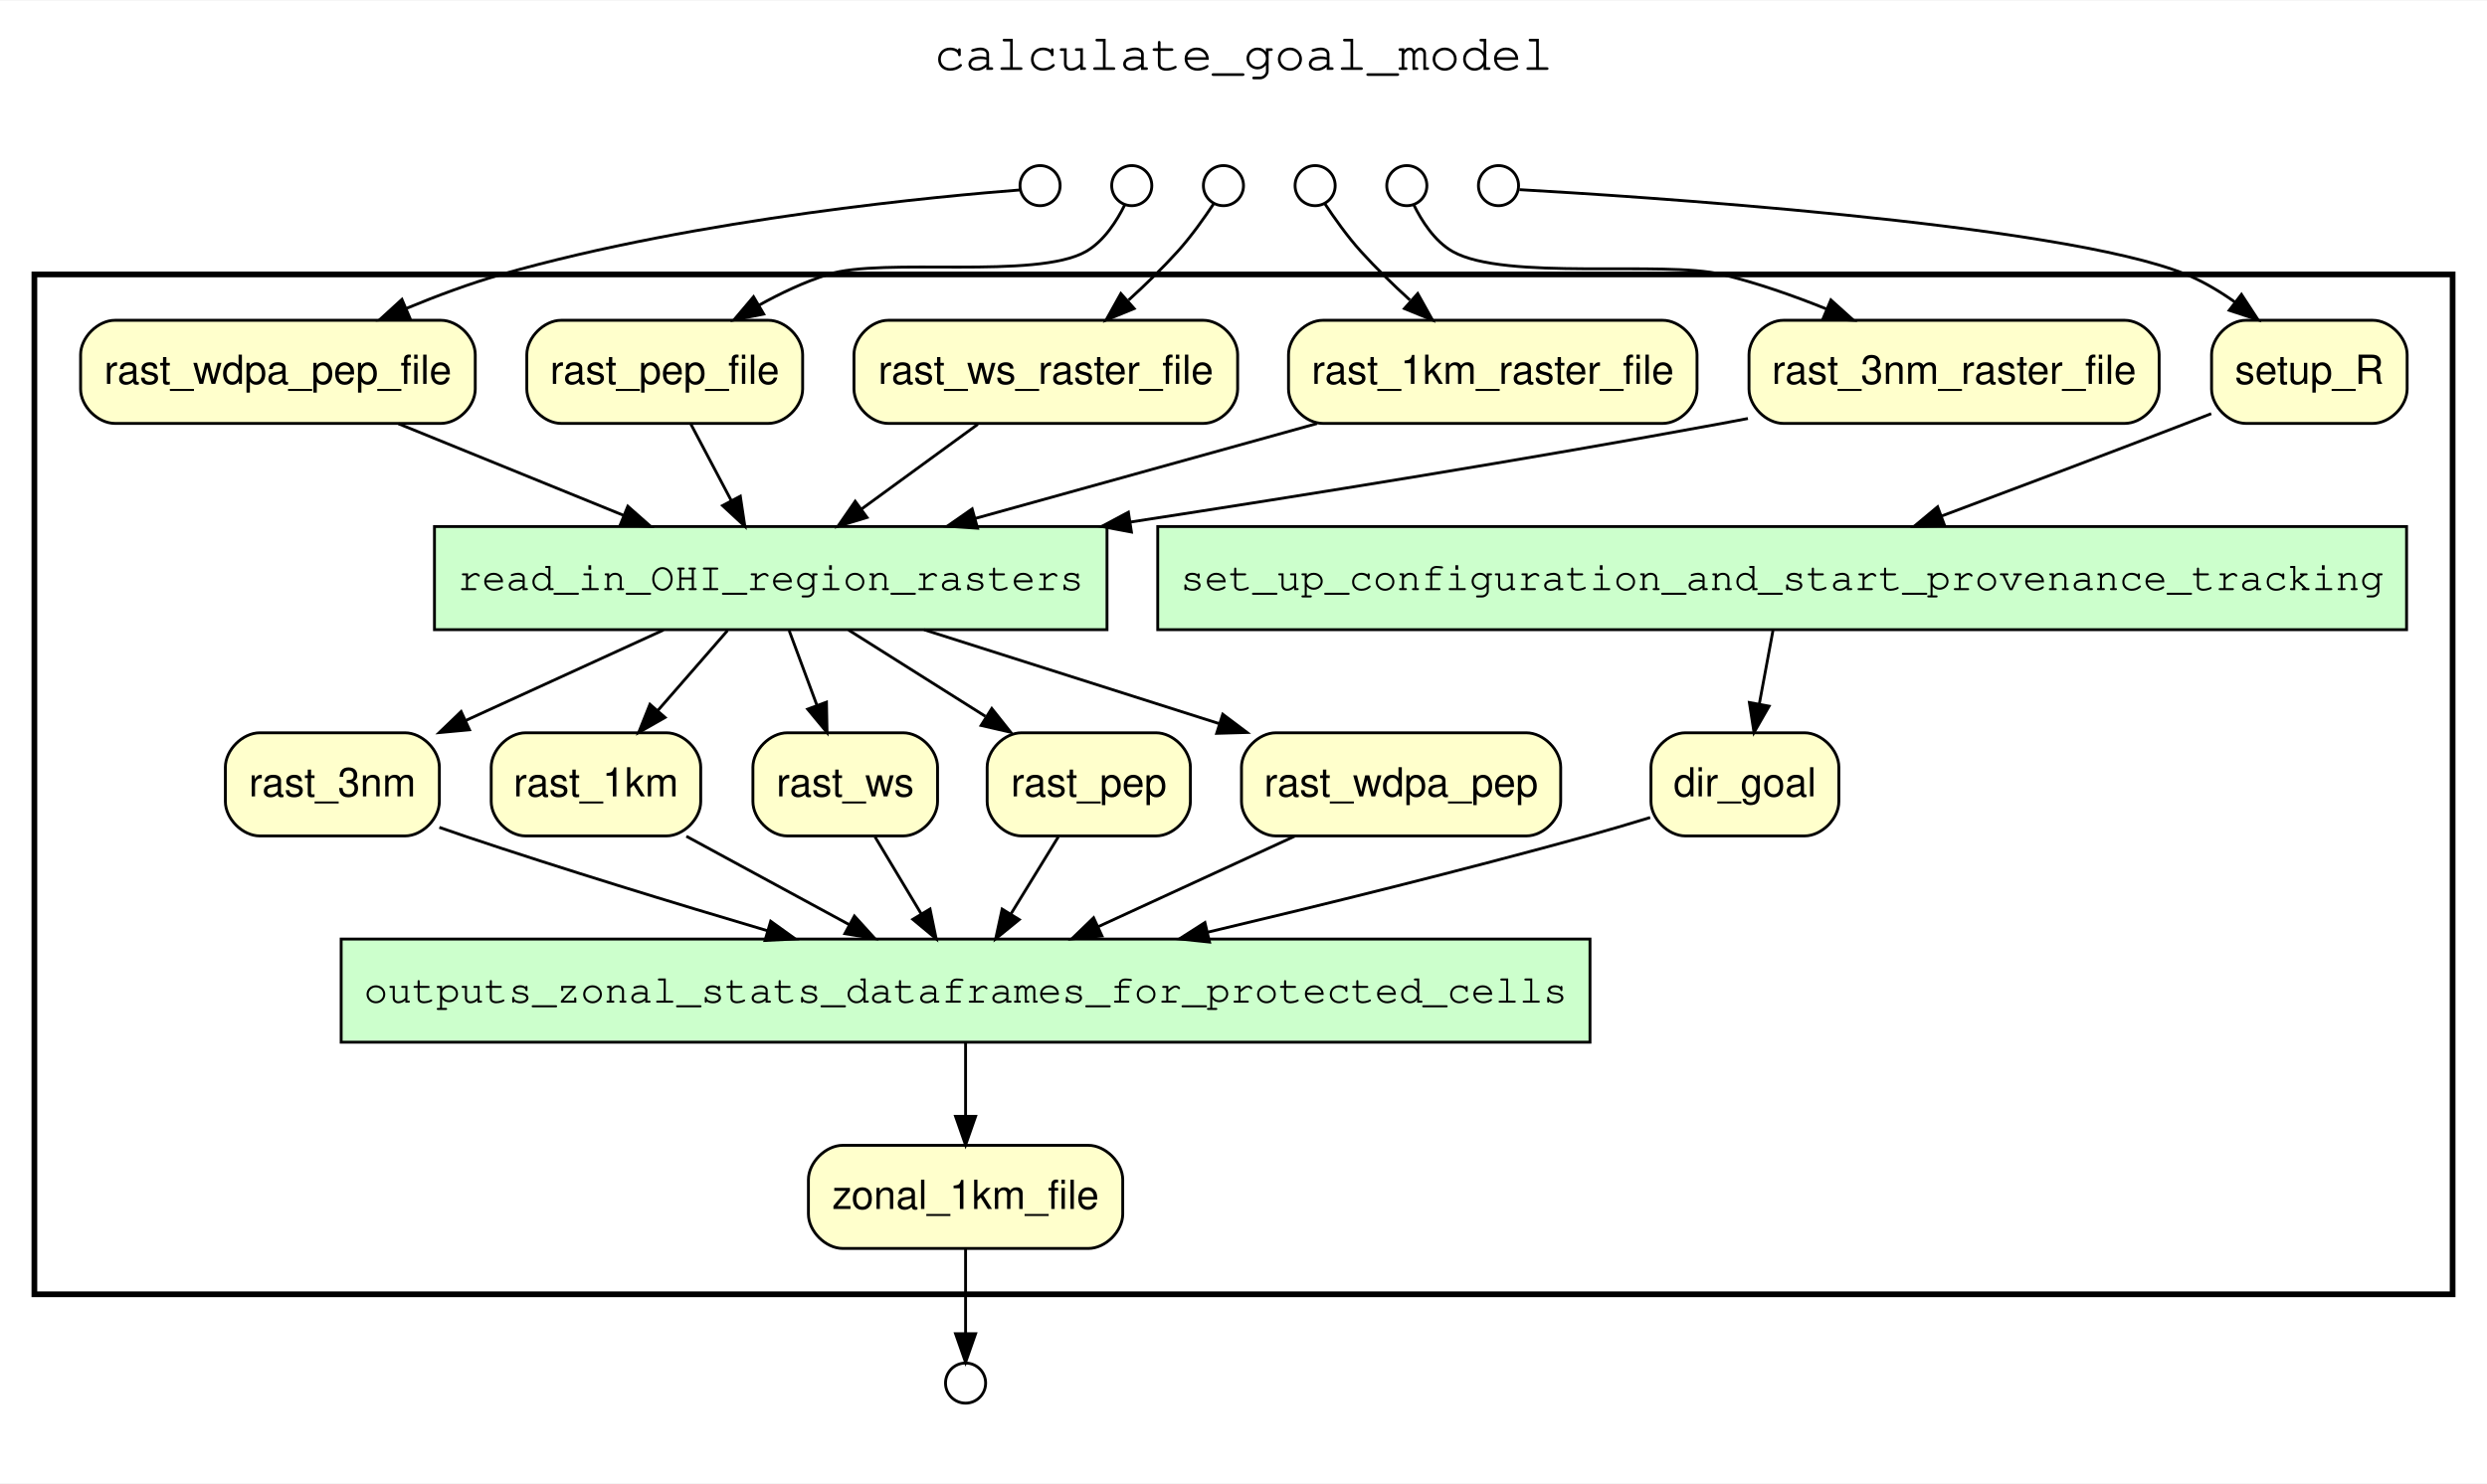
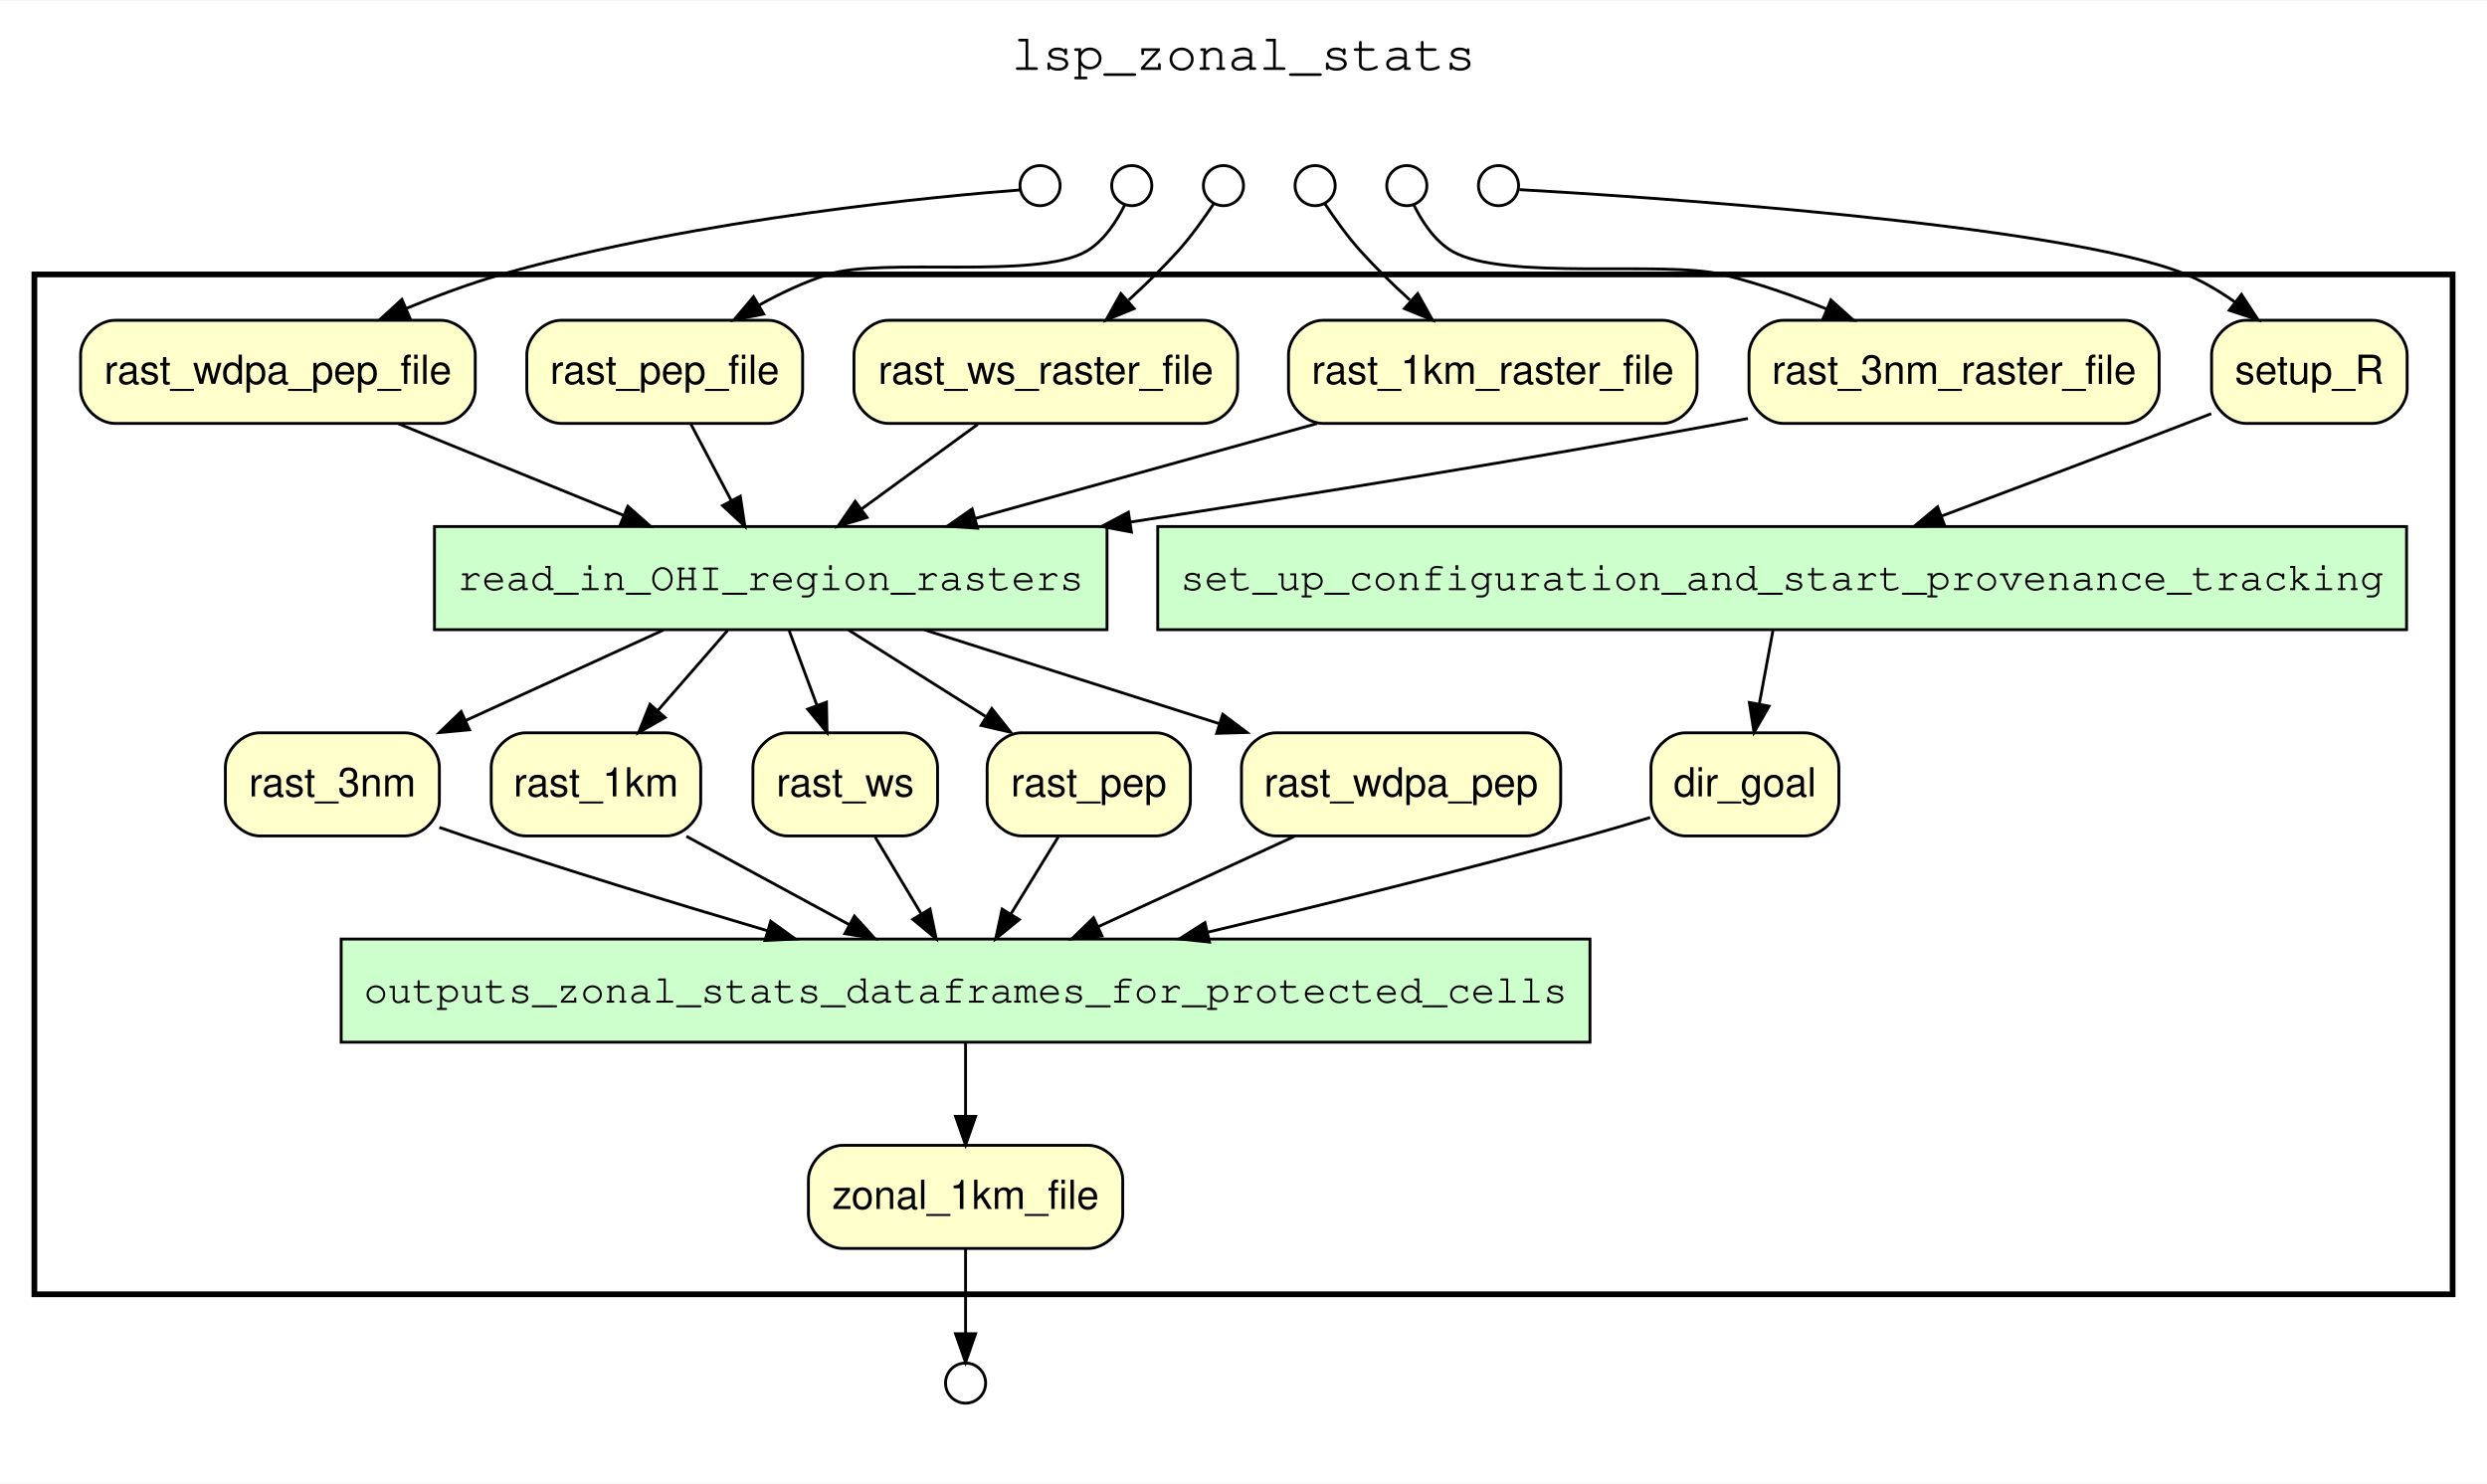
<svg xmlns="http://www.w3.org/2000/svg" width="868pt" height="518pt" viewBox="0.00 0.00 868.00 517.60">
  <g id="graph0" class="graph" transform="scale(1 1) rotate(0) translate(4 513.6)">
    <polygon fill="white" stroke="none" points="-4,4 -4,-513.6 864,-513.6 864,4 -4,4" />
-     <text text-anchor="middle" x="430" y="-489.4" font-family="Courier,monospace" font-size="18.00">calculate_goal_model</text>
+     <text text-anchor="middle" x="430" y="-489.4" font-family="Courier,monospace" font-size="18.00">lsp_zonal_stats</text>
    <g id="clust1" class="cluster">
      <polygon fill="none" stroke="black" stroke-width="2" points="8,-62 8,-418 852,-418 852,-62 8,-62" />
    </g>
    <g id="clust2" class="cluster">
      <polygon fill="none" stroke="white" stroke-width="2" points="16,-70 16,-410 844,-410 844,-70 16,-70" />
    </g>
    <g id="clust3" class="cluster">
      <polygon fill="none" stroke="white" stroke-width="2" points="336,-426 336,-472 542,-472 542,-426 336,-426" />
    </g>
    <g id="clust4" class="cluster">
      <polygon fill="none" stroke="white" stroke-width="2" points="344,-434 344,-464 534,-464 534,-434 344,-434" />
    </g>
    <g id="clust5" class="cluster">
      <polygon fill="none" stroke="white" stroke-width="2" points="310,-8 310,-54 356,-54 356,-8 310,-8" />
    </g>
    <g id="clust6" class="cluster">
      <polygon fill="none" stroke="white" stroke-width="2" points="318,-16 318,-46 348,-46 348,-16 318,-16" />
    </g>
    <g id="node1" class="node">
      <polygon fill="#ccffcc" stroke="black" points="382.364,-330 147.636,-330 147.636,-294 382.364,-294 382.364,-330" />
      <text text-anchor="middle" x="265" y="-307.8" font-family="Courier,monospace" font-size="14.00">read_in_OHI_region_rasters</text>
    </g>
    <g id="node11" class="node">
      <path fill="#ffffcc" stroke="black" d="M137.343,-258C137.343,-258 86.657,-258 86.657,-258 80.657,-258 74.657,-252 74.657,-246 74.657,-246 74.657,-234 74.657,-234 74.657,-228 80.657,-222 86.657,-222 86.657,-222 137.343,-222 137.343,-222 143.343,-222 149.343,-228 149.343,-234 149.343,-234 149.343,-246 149.343,-246 149.343,-252 143.343,-258 137.343,-258" />
      <text text-anchor="middle" x="112" y="-235.8" font-family="Helvetica,sans-Serif" font-size="14.00">rast_3nm</text>
    </g>
    <g id="edge14" class="edge">
      <path fill="none" stroke="black" d="M227.572,-293.876C206.749,-284.349 180.646,-272.407 158.519,-262.283" />
      <polygon fill="black" stroke="black" points="159.856,-259.046 149.306,-258.068 156.944,-265.411 159.856,-259.046" />
    </g>
    <g id="node12" class="node">
      <path fill="#ffffcc" stroke="black" d="M228.561,-258C228.561,-258 179.439,-258 179.439,-258 173.439,-258 167.439,-252 167.439,-246 167.439,-246 167.439,-234 167.439,-234 167.439,-228 173.439,-222 179.439,-222 179.439,-222 228.561,-222 228.561,-222 234.561,-222 240.561,-228 240.561,-234 240.561,-234 240.561,-246 240.561,-246 240.561,-252 234.561,-258 228.561,-258" />
      <text text-anchor="middle" x="204" y="-235.8" font-family="Helvetica,sans-Serif" font-size="14.00">rast_1km</text>
    </g>
    <g id="edge15" class="edge">
      <path fill="none" stroke="black" d="M249.921,-293.697C242.608,-285.305 233.69,-275.07 225.665,-265.861" />
      <polygon fill="black" stroke="black" points="228.114,-263.344 218.905,-258.104 222.836,-267.943 228.114,-263.344" />
    </g>
    <g id="node13" class="node">
      <path fill="#ffffcc" stroke="black" d="M311.223,-258C311.223,-258 270.777,-258 270.777,-258 264.777,-258 258.777,-252 258.777,-246 258.777,-246 258.777,-234 258.777,-234 258.777,-228 264.777,-222 270.777,-222 270.777,-222 311.223,-222 311.223,-222 317.223,-222 323.223,-228 323.223,-234 323.223,-234 323.223,-246 323.223,-246 323.223,-252 317.223,-258 311.223,-258" />
      <text text-anchor="middle" x="291" y="-235.8" font-family="Helvetica,sans-Serif" font-size="14.00">rast_ws</text>
    </g>
    <g id="edge16" class="edge">
      <path fill="none" stroke="black" d="M271.427,-293.697C274.355,-285.813 277.887,-276.304 281.14,-267.546" />
      <polygon fill="black" stroke="black" points="284.446,-268.697 284.647,-258.104 277.884,-266.26 284.446,-268.697" />
    </g>
    <g id="node14" class="node">
      <path fill="#ffffcc" stroke="black" d="M399.466,-258C399.466,-258 352.534,-258 352.534,-258 346.534,-258 340.534,-252 340.534,-246 340.534,-246 340.534,-234 340.534,-234 340.534,-228 346.534,-222 352.534,-222 352.534,-222 399.466,-222 399.466,-222 405.466,-222 411.466,-228 411.466,-234 411.466,-234 411.466,-246 411.466,-246 411.466,-252 405.466,-258 399.466,-258" />
      <text text-anchor="middle" x="376" y="-235.8" font-family="Helvetica,sans-Serif" font-size="14.00">rast_pep</text>
    </g>
    <g id="edge17" class="edge">
      <path fill="none" stroke="black" d="M292.154,-293.876C306.533,-284.808 324.381,-273.552 339.91,-263.759" />
      <polygon fill="black" stroke="black" points="342.15,-266.484 348.742,-258.19 338.416,-260.564 342.15,-266.484" />
    </g>
    <g id="node15" class="node">
      <path fill="#ffffcc" stroke="black" d="M528.702,-258C528.702,-258 441.298,-258 441.298,-258 435.298,-258 429.298,-252 429.298,-246 429.298,-246 429.298,-234 429.298,-234 429.298,-228 435.298,-222 441.298,-222 441.298,-222 528.702,-222 528.702,-222 534.702,-222 540.702,-228 540.702,-234 540.702,-234 540.702,-246 540.702,-246 540.702,-252 534.702,-258 528.702,-258" />
      <text text-anchor="middle" x="485" y="-235.8" font-family="Helvetica,sans-Serif" font-size="14.00">rast_wdpa_pep</text>
    </g>
    <g id="edge18" class="edge">
      <path fill="none" stroke="black" d="M318.537,-293.966C349.543,-284.1 388.761,-271.622 421.341,-261.255" />
      <polygon fill="black" stroke="black" points="422.755,-264.478 431.223,-258.111 420.633,-257.808 422.755,-264.478" />
    </g>
    <g id="node2" class="node">
      <polygon fill="#ccffcc" stroke="black" points="835.93,-330 400.07,-330 400.07,-294 835.93,-294 835.93,-330" />
      <text text-anchor="middle" x="618" y="-307.8" font-family="Courier,monospace" font-size="14.00">set_up_configuration_and_start_provenance_tracking</text>
    </g>
    <g id="node5" class="node">
      <path fill="#ffffcc" stroke="black" d="M625.787,-258C625.787,-258 584.213,-258 584.213,-258 578.213,-258 572.213,-252 572.213,-246 572.213,-246 572.213,-234 572.213,-234 572.213,-228 578.213,-222 584.213,-222 584.213,-222 625.787,-222 625.787,-222 631.787,-222 637.787,-228 637.787,-234 637.787,-234 637.787,-246 637.787,-246 637.787,-252 631.787,-258 625.787,-258" />
      <text text-anchor="middle" x="605" y="-235.8" font-family="Helvetica,sans-Serif" font-size="14.00">dir_goal</text>
    </g>
    <g id="edge13" class="edge">
      <path fill="none" stroke="black" d="M614.787,-293.697C613.354,-285.983 611.632,-276.712 610.035,-268.112" />
      <polygon fill="black" stroke="black" points="613.444,-267.297 608.177,-258.104 606.561,-268.575 613.444,-267.297" />
    </g>
    <g id="node3" class="node">
      <polygon fill="#ccffcc" stroke="black" points="550.93,-186 115.07,-186 115.07,-150 550.93,-150 550.93,-186" />
      <text text-anchor="middle" x="333" y="-163.8" font-family="Courier,monospace" font-size="14.00">outputs_zonal_stats_dataframes_for_protected_cells</text>
    </g>
    <g id="node16" class="node">
      <path fill="#ffffcc" stroke="black" d="M375.85,-114C375.85,-114 290.15,-114 290.15,-114 284.15,-114 278.15,-108 278.15,-102 278.15,-102 278.15,-90 278.15,-90 278.15,-84 284.15,-78 290.15,-78 290.15,-78 375.85,-78 375.85,-78 381.85,-78 387.85,-84 387.85,-90 387.85,-90 387.85,-102 387.85,-102 387.85,-108 381.85,-114 375.85,-114" />
      <text text-anchor="middle" x="333" y="-91.8" font-family="Helvetica,sans-Serif" font-size="14.00">zonal_1km_file</text>
    </g>
    <g id="edge19" class="edge">
      <path fill="none" stroke="black" d="M333,-149.697C333,-141.983 333,-132.712 333,-124.112" />
      <polygon fill="black" stroke="black" points="336.5,-124.104 333,-114.104 329.5,-124.104 336.5,-124.104" />
    </g>
    <g id="node4" class="node">
      <path fill="#ffffcc" stroke="black" d="M824.128,-402C824.128,-402 779.872,-402 779.872,-402 773.872,-402 767.872,-396 767.872,-390 767.872,-390 767.872,-378 767.872,-378 767.872,-372 773.872,-366 779.872,-366 779.872,-366 824.128,-366 824.128,-366 830.128,-366 836.128,-372 836.128,-378 836.128,-378 836.128,-390 836.128,-390 836.128,-396 830.128,-402 824.128,-402" />
      <text text-anchor="middle" x="802" y="-379.8" font-family="Helvetica,sans-Serif" font-size="14.00">setup_R</text>
    </g>
-     <g id="edge10" class="edge">
+     <g id="edge3" class="edge">
      <path fill="none" stroke="black" d="M767.753,-369.4C764.795,-368.244 761.846,-367.097 759,-366 730.981,-355.196 699.729,-343.421 673.781,-333.719" />
      <polygon fill="black" stroke="black" points="674.707,-330.329 664.114,-330.109 672.258,-336.887 674.707,-330.329" />
    </g>
-     <g id="edge6" class="edge">
+     <g id="edge11" class="edge">
      <path fill="none" stroke="black" d="M571.939,-228.428C564.732,-226.222 557.129,-223.97 550,-222 506.489,-209.974 457.683,-197.927 417.392,-188.364" />
      <polygon fill="black" stroke="black" points="418.144,-184.945 407.607,-186.05 416.533,-191.757 418.144,-184.945" />
    </g>
    <g id="node6" class="node">
      <path fill="#ffffcc" stroke="black" d="M737.571,-402C737.571,-402 618.429,-402 618.429,-402 612.429,-402 606.429,-396 606.429,-390 606.429,-390 606.429,-378 606.429,-378 606.429,-372 612.429,-366 618.429,-366 618.429,-366 737.571,-366 737.571,-366 743.571,-366 749.571,-372 749.571,-378 749.571,-378 749.571,-390 749.571,-390 749.571,-396 743.571,-402 737.571,-402" />
      <text text-anchor="middle" x="678" y="-379.8" font-family="Helvetica,sans-Serif" font-size="14.00">rast_3nm_raster_file</text>
    </g>
-     <g id="edge12" class="edge">
+     <g id="edge5" class="edge">
      <path fill="none" stroke="black" d="M606.047,-367.71C602.993,-367.12 599.967,-366.548 597,-366 529.036,-353.451 452.916,-341.172 390.725,-331.598" />
      <polygon fill="black" stroke="black" points="390.887,-328.082 380.472,-330.024 389.825,-335.001 390.887,-328.082" />
    </g>
    <g id="node7" class="node">
      <path fill="#ffffcc" stroke="black" d="M576.288,-402C576.288,-402 457.712,-402 457.712,-402 451.712,-402 445.712,-396 445.712,-390 445.712,-390 445.712,-378 445.712,-378 445.712,-372 451.712,-366 457.712,-366 457.712,-366 576.288,-366 576.288,-366 582.288,-366 588.288,-372 588.288,-378 588.288,-378 588.288,-390 588.288,-390 588.288,-396 582.288,-402 576.288,-402" />
      <text text-anchor="middle" x="517" y="-379.8" font-family="Helvetica,sans-Serif" font-size="14.00">rast_1km_raster_file</text>
    </g>
-     <g id="edge2" class="edge">
+     <g id="edge7" class="edge">
      <path fill="none" stroke="black" d="M455.676,-365.966C419.701,-355.972 374.074,-343.298 336.474,-332.854" />
      <polygon fill="black" stroke="black" points="337.171,-329.415 326.599,-330.111 335.297,-336.16 337.171,-329.415" />
    </g>
    <g id="node8" class="node">
      <path fill="#ffffcc" stroke="black" d="M415.952,-402C415.952,-402 306.048,-402 306.048,-402 300.048,-402 294.048,-396 294.048,-390 294.048,-390 294.048,-378 294.048,-378 294.048,-372 300.048,-366 306.048,-366 306.048,-366 415.952,-366 415.952,-366 421.952,-366 427.952,-372 427.952,-378 427.952,-378 427.952,-390 427.952,-390 427.952,-396 421.952,-402 415.952,-402" />
      <text text-anchor="middle" x="361" y="-379.8" font-family="Helvetica,sans-Serif" font-size="14.00">rast_ws_raster_file</text>
    </g>
-     <g id="edge4" class="edge">
+     <g id="edge9" class="edge">
      <path fill="none" stroke="black" d="M337.27,-365.697C325.063,-356.796 310.015,-345.823 296.816,-336.199" />
      <polygon fill="black" stroke="black" points="298.6,-333.168 288.457,-330.104 294.475,-338.824 298.6,-333.168" />
    </g>
    <g id="node9" class="node">
      <path fill="#ffffcc" stroke="black" d="M264.133,-402C264.133,-402 191.867,-402 191.867,-402 185.867,-402 179.867,-396 179.867,-390 179.867,-390 179.867,-378 179.867,-378 179.867,-372 185.867,-366 191.867,-366 191.867,-366 264.133,-366 264.133,-366 270.133,-366 276.133,-372 276.133,-378 276.133,-378 276.133,-390 276.133,-390 276.133,-396 270.133,-402 264.133,-402" />
      <text text-anchor="middle" x="228" y="-379.8" font-family="Helvetica,sans-Serif" font-size="14.00">rast_pep_file</text>
    </g>
-     <g id="edge7" class="edge">
+     <g id="edge12" class="edge">
      <path fill="none" stroke="black" d="M237.146,-365.697C241.403,-357.644 246.556,-347.894 251.266,-338.982" />
      <polygon fill="black" stroke="black" points="254.38,-340.581 255.959,-330.104 248.192,-337.31 254.38,-340.581" />
    </g>
    <g id="node10" class="node">
      <path fill="#ffffcc" stroke="black" d="M149.871,-402C149.871,-402 36.129,-402 36.129,-402 30.129,-402 24.129,-396 24.129,-390 24.129,-390 24.129,-378 24.129,-378 24.129,-372 30.129,-366 36.129,-366 36.129,-366 149.871,-366 149.871,-366 155.871,-366 161.871,-372 161.871,-378 161.871,-378 161.871,-390 161.871,-390 161.871,-396 155.871,-402 149.871,-402" />
      <text text-anchor="middle" x="93" y="-379.8" font-family="Helvetica,sans-Serif" font-size="14.00">rast_wdpa_pep_file</text>
    </g>
-     <g id="edge9" class="edge">
+     <g id="edge2" class="edge">
      <path fill="none" stroke="black" d="M135.076,-365.876C158.798,-356.222 188.616,-344.087 213.701,-333.878" />
      <polygon fill="black" stroke="black" points="215.118,-337.08 223.061,-330.068 212.479,-330.596 215.118,-337.08" />
    </g>
-     <g id="edge8" class="edge">
+     <g id="edge1" class="edge">
      <path fill="none" stroke="black" d="M149.34,-224.988C152.263,-223.956 155.175,-222.949 158,-222 192.635,-210.367 231.499,-198.481 263.789,-188.922" />
      <polygon fill="black" stroke="black" points="264.986,-192.218 273.588,-186.032 263.006,-185.504 264.986,-192.218" />
    </g>
-     <g id="edge11" class="edge">
+     <g id="edge4" class="edge">
      <path fill="none" stroke="black" d="M235.557,-221.876C252.658,-212.596 273.982,-201.025 292.319,-191.075" />
      <polygon fill="black" stroke="black" points="294.202,-194.035 301.322,-186.19 290.863,-187.883 294.202,-194.035" />
    </g>
-     <g id="edge1" class="edge">
+     <g id="edge6" class="edge">
      <path fill="none" stroke="black" d="M301.382,-221.697C306.265,-213.559 312.187,-203.689 317.579,-194.701" />
      <polygon fill="black" stroke="black" points="320.594,-196.48 322.737,-186.104 314.591,-192.879 320.594,-196.48" />
    </g>
-     <g id="edge3" class="edge">
+     <g id="edge8" class="edge">
      <path fill="none" stroke="black" d="M365.371,-221.697C360.372,-213.559 354.309,-203.689 348.788,-194.701" />
      <polygon fill="black" stroke="black" points="351.723,-192.793 343.507,-186.104 345.759,-196.457 351.723,-192.793" />
    </g>
-     <g id="edge5" class="edge">
+     <g id="edge10" class="edge">
      <path fill="none" stroke="black" d="M447.817,-221.876C427.13,-212.349 401.198,-200.407 379.215,-190.283" />
      <polygon fill="black" stroke="black" points="380.61,-187.072 370.063,-186.068 377.682,-193.43 380.61,-187.072" />
    </g>
    <g id="node23" class="node">
      <ellipse fill="none" stroke="black" cx="333" cy="-31" rx="7" ry="7" />
    </g>
    <g id="edge26" class="edge">
      <path fill="none" stroke="black" d="M333,-77.785C333,-68.666 333,-57.52 333,-48.508" />
      <polygon fill="black" stroke="black" points="336.5,-48.242 333,-38.242 329.5,-48.242 336.5,-48.242" />
    </g>
    <g id="node17" class="node">
      <ellipse fill="none" stroke="black" cx="519" cy="-449" rx="7" ry="7" />
    </g>
    <g id="edge20" class="edge">
      <path fill="none" stroke="black" d="M526.307,-447.603C561.666,-445.603 715.104,-436.016 759,-418 764.942,-415.561 770.771,-412.078 776.127,-408.279" />
      <polygon fill="black" stroke="black" points="778.3,-411.023 784.099,-402.156 774.037,-405.471 778.3,-411.023" />
    </g>
    <g id="node18" class="node">
      <ellipse fill="none" stroke="black" cx="487" cy="-449" rx="7" ry="7" />
    </g>
    <g id="edge21" class="edge">
      <path fill="none" stroke="black" d="M489.479,-442.208C492.045,-436.997 496.583,-429.619 503,-426 521.261,-415.703 576.616,-422.9 597,-418 609.111,-415.089 621.778,-410.655 633.4,-405.973" />
      <polygon fill="black" stroke="black" points="635.005,-409.096 642.882,-402.01 632.306,-402.637 635.005,-409.096" />
    </g>
    <g id="node19" class="node">
      <ellipse fill="none" stroke="black" cx="455" cy="-449" rx="7" ry="7" />
    </g>
    <g id="edge22" class="edge">
      <path fill="none" stroke="black" d="M458.391,-442.692C461.445,-438.08 466.182,-431.321 471,-426 476.233,-420.221 482.214,-414.409 488.093,-409.053" />
      <polygon fill="black" stroke="black" points="490.804,-411.327 495.968,-402.075 486.162,-406.087 490.804,-411.327" />
    </g>
    <g id="node20" class="node">
      <ellipse fill="none" stroke="black" cx="423" cy="-449" rx="7" ry="7" />
    </g>
    <g id="edge23" class="edge">
      <path fill="none" stroke="black" d="M419.609,-442.692C416.555,-438.08 411.818,-431.321 407,-426 401.767,-420.221 395.786,-414.409 389.907,-409.053" />
      <polygon fill="black" stroke="black" points="391.838,-406.087 382.032,-402.075 387.196,-411.327 391.838,-406.087" />
    </g>
    <g id="node21" class="node">
      <ellipse fill="none" stroke="black" cx="391" cy="-449" rx="7" ry="7" />
    </g>
    <g id="edge24" class="edge">
      <path fill="none" stroke="black" d="M388.518,-442.214C385.95,-437.006 381.411,-429.631 375,-426 357.529,-416.105 304.142,-424.063 285,-418 276.773,-415.394 268.443,-411.457 260.786,-407.2" />
      <polygon fill="black" stroke="black" points="262.545,-404.174 252.152,-402.116 258.993,-410.206 262.545,-404.174" />
    </g>
    <g id="node22" class="node">
      <ellipse fill="none" stroke="black" cx="359" cy="-449" rx="7" ry="7" />
    </g>
    <g id="edge25" class="edge">
      <path fill="none" stroke="black" d="M352.04,-447.5C327.088,-445.579 239.944,-437.769 171,-418 160.07,-414.866 148.627,-410.614 137.977,-406.206" />
      <polygon fill="black" stroke="black" points="139.028,-402.85 128.457,-402.142 136.279,-409.287 139.028,-402.85" />
    </g>
  </g>
</svg>
